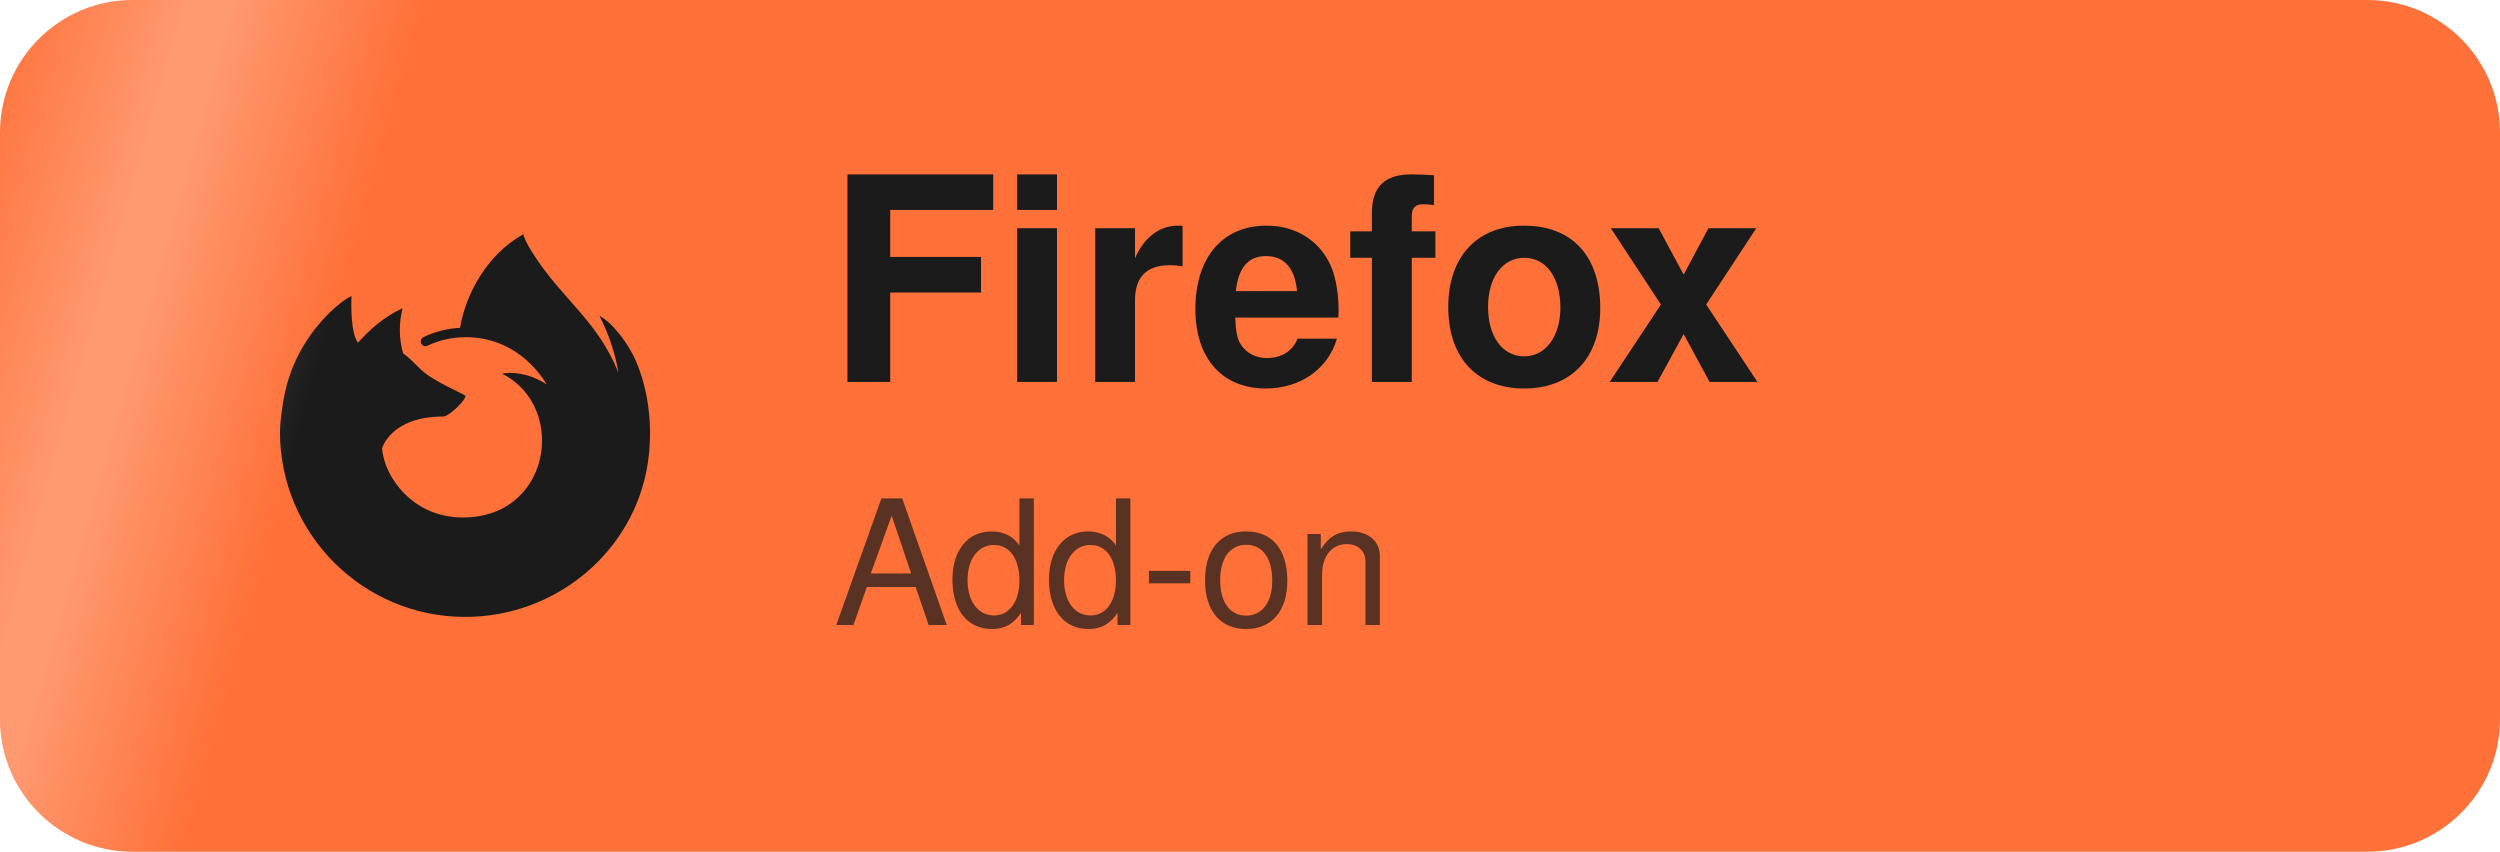
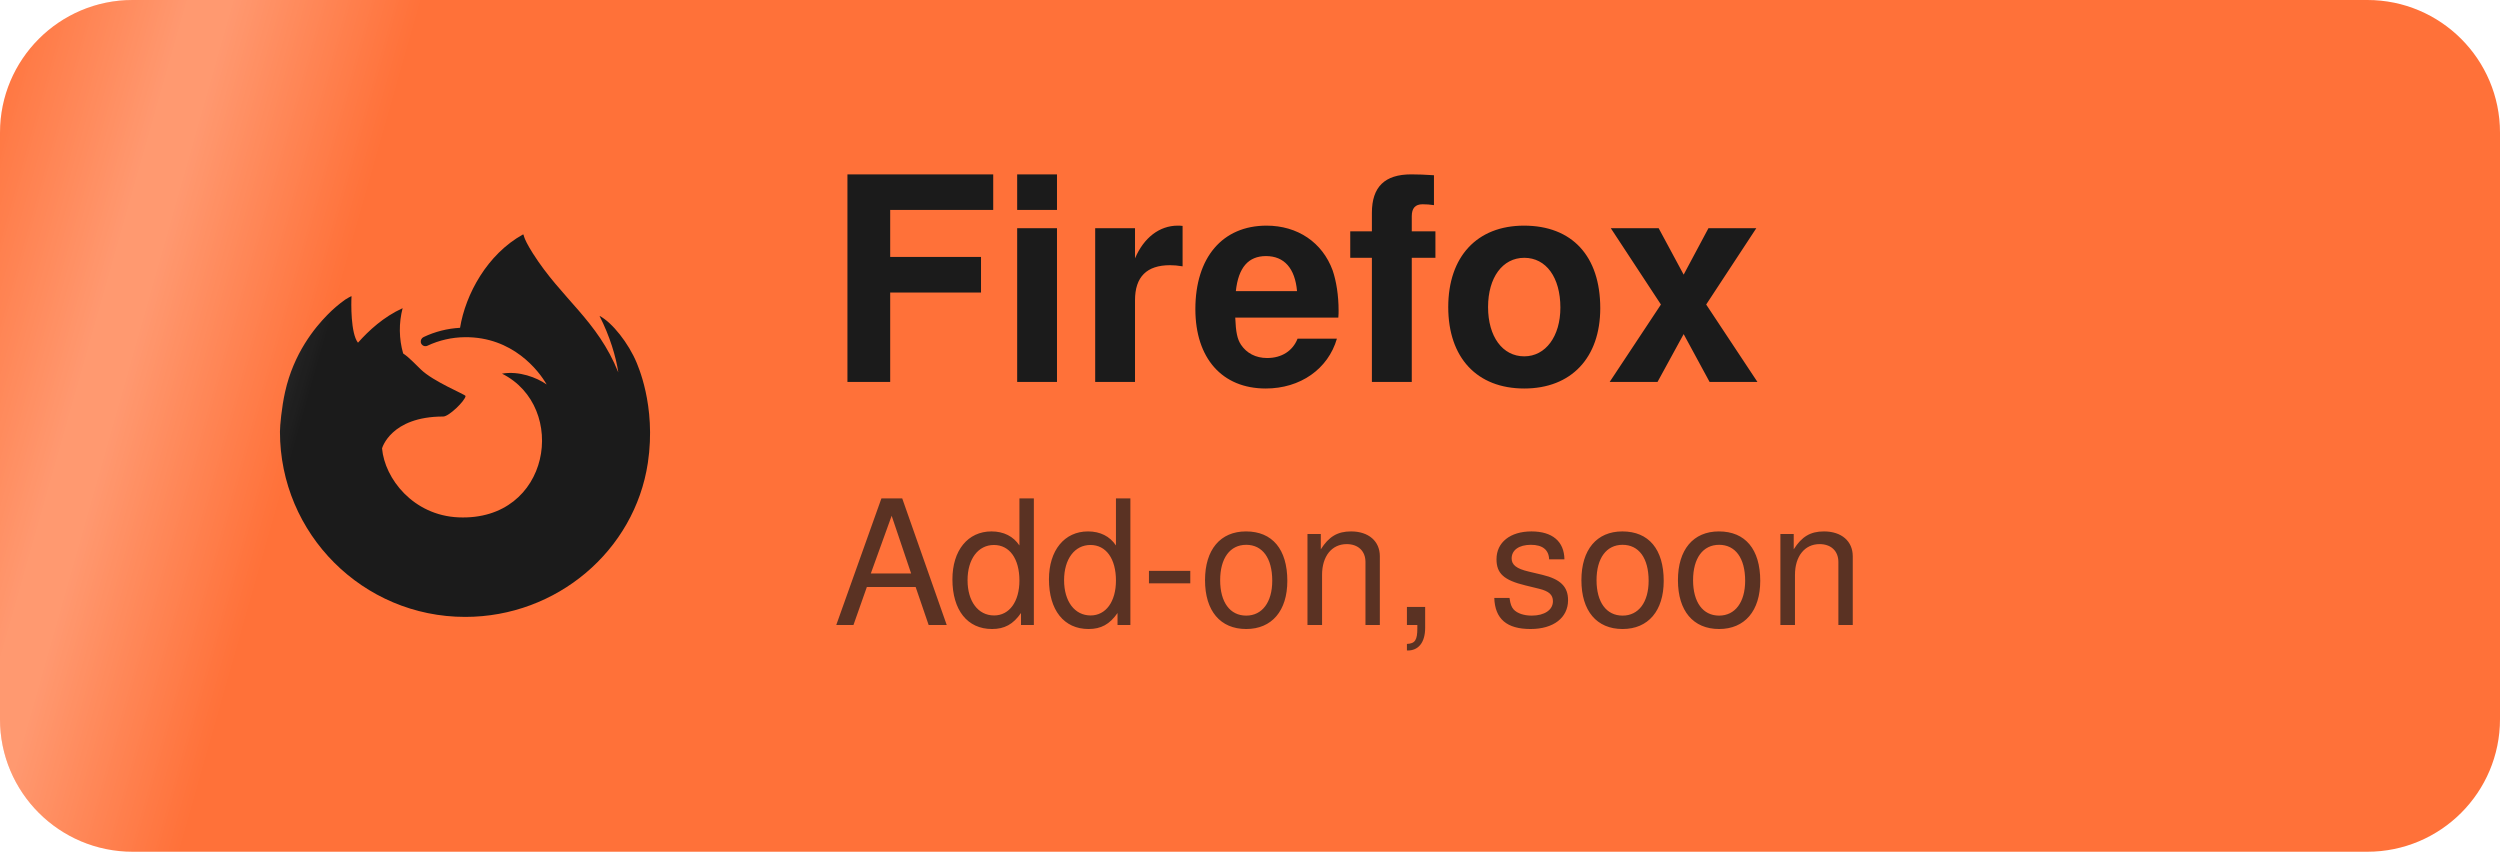
- <svg xmlns="http://www.w3.org/2000/svg" viewBox="0 0 720 245.3" width="720" height="245.3" role="img" aria-label="Install the Firefox add-on">
+ <svg xmlns="http://www.w3.org/2000/svg" viewBox="0 0 720 245.3" width="720" height="245.3" role="img" aria-label="The Firefox add-on, soon">
  <defs>
    <clipPath id="edge">
      <path d="M38.2,0 H681.8 A38.2,38.2 0 0 1 720,38.2 V207.1 A38.2,38.2 0 0 1 681.8,245.3 H38.2 A38.2,38.2 0 0 1 0,207.1 V38.2 A38.2,38.2 0 0 1 38.2,0 Z" />
    </clipPath>
    <linearGradient id="sheen" x1="0" y1="0" x2="1" y2="0">
      <stop offset="0" stop-color="#fff" stop-opacity="0" />
      <stop offset="0.45" stop-color="#fff" stop-opacity="0.28" />
      <stop offset="0.55" stop-color="#fff" stop-opacity="0.28" />
      <stop offset="1" stop-color="#fff" stop-opacity="0" />
    </linearGradient>
  </defs>
  <style>
    @keyframes pass {
      0%       { transform: translateX(-226.6px); }
      12.89%   { transform: translateX(946.6px); }
      100%     { transform: translateX(946.6px); }
    }
    .band { animation: pass 9.861s linear 7.906s infinite backwards; }
    @media (prefers-reduced-motion: reduce) {
      .band { animation: none; opacity: 0; }
    }
  </style>
  <path d="M38.2,0 H681.8 A38.2,38.2 0 0 1 720,38.2 V207.1 A38.2,38.2 0 0 1 681.8,245.3 H38.2 A38.2,38.2 0 0 1 0,207.1 V38.2 A38.2,38.2 0 0 1 38.2,0 Z" fill="#ff7139" />
  <g transform="translate(78.0 66.65) scale(0.21875)" fill="#1b1b1b">
    <path d="M130.22 127.548C130.38 127.558 130.3 127.558 130.22 127.548V127.548ZM481.64 172.898C471.03 147.398 449.56 119.898 432.7 111.168C446.42 138.058 454.37 165.048 457.4 185.168C457.405 185.306 457.422 185.443 457.45 185.578C429.87 116.828 383.098 89.109 344.9 28.748C329.908 5.058 333.976 3.518 331.82 4.088L331.7 4.158C284.99 30.111 256.365 82.529 249.12 126.898C232.503 127.771 216.219 131.895 201.19 139.035C199.838 139.649 198.736 140.706 198.066 142.031C197.396 143.356 197.199 144.87 197.506 146.323C197.7 147.162 198.068 147.951 198.586 148.639C199.103 149.327 199.76 149.899 200.512 150.318C201.264 150.737 202.096 150.993 202.954 151.071C203.811 151.148 204.676 151.045 205.491 150.768L206.011 150.558C221.511 143.255 238.408 139.393 255.541 139.238C318.369 138.669 352.698 183.262 363.161 201.528C350.161 192.378 326.811 183.338 304.341 187.248C392.081 231.108 368.541 381.784 246.951 376.448C187.487 373.838 149.881 325.467 146.421 285.648C146.421 285.648 157.671 243.698 227.041 243.698C234.541 243.698 255.971 222.778 256.371 216.698C256.281 214.698 213.836 197.822 197.281 181.518C188.434 172.805 184.229 168.611 180.511 165.458C178.499 163.75 176.392 162.158 174.201 160.688C168.638 141.231 168.399 120.638 173.51 101.058C148.45 112.468 128.96 130.508 114.8 146.428H114.68C105.01 134.178 105.68 93.778 106.25 85.348C106.13 84.818 99.022 89.016 98.1 89.658C89.534 95.71 81.553 102.55 74.26 110.088C57.969 126.688 30.128 160.242 18.76 211.318C14.224 231.701 12 255.739 12 263.618C12 398.318 121.21 507.508 255.92 507.508C376.56 507.508 478.939 420.281 496.35 304.888C507.922 228.192 481.64 173.82 481.64 172.898Z" />
  </g>
  <text x="238" y="110" font-family="-apple-system, BlinkMacSystemFont, 'Segoe UI', Helvetica, Arial, sans-serif" font-size="82" font-weight="700" fill="#1b1b1b">Firefox</text>
-   <text x="240" y="180" font-family="-apple-system, BlinkMacSystemFont, 'Segoe UI', Helvetica, Arial, sans-serif" font-size="50" font-weight="400" fill="#1b1b1b" fill-opacity="0.72">Add-on</text>
+   <text x="240" y="180" font-family="-apple-system, BlinkMacSystemFont, 'Segoe UI', Helvetica, Arial, sans-serif" font-size="50" font-weight="400" fill="#1b1b1b" fill-opacity="0.72">Add-on, soon</text>
  <g clip-path="url(#edge)">
    <g class="band">
      <rect x="0" y="-60" width="121.8" height="365.3" fill="url(#sheen)" transform="skewX(-16)" />
    </g>
  </g>
</svg>
